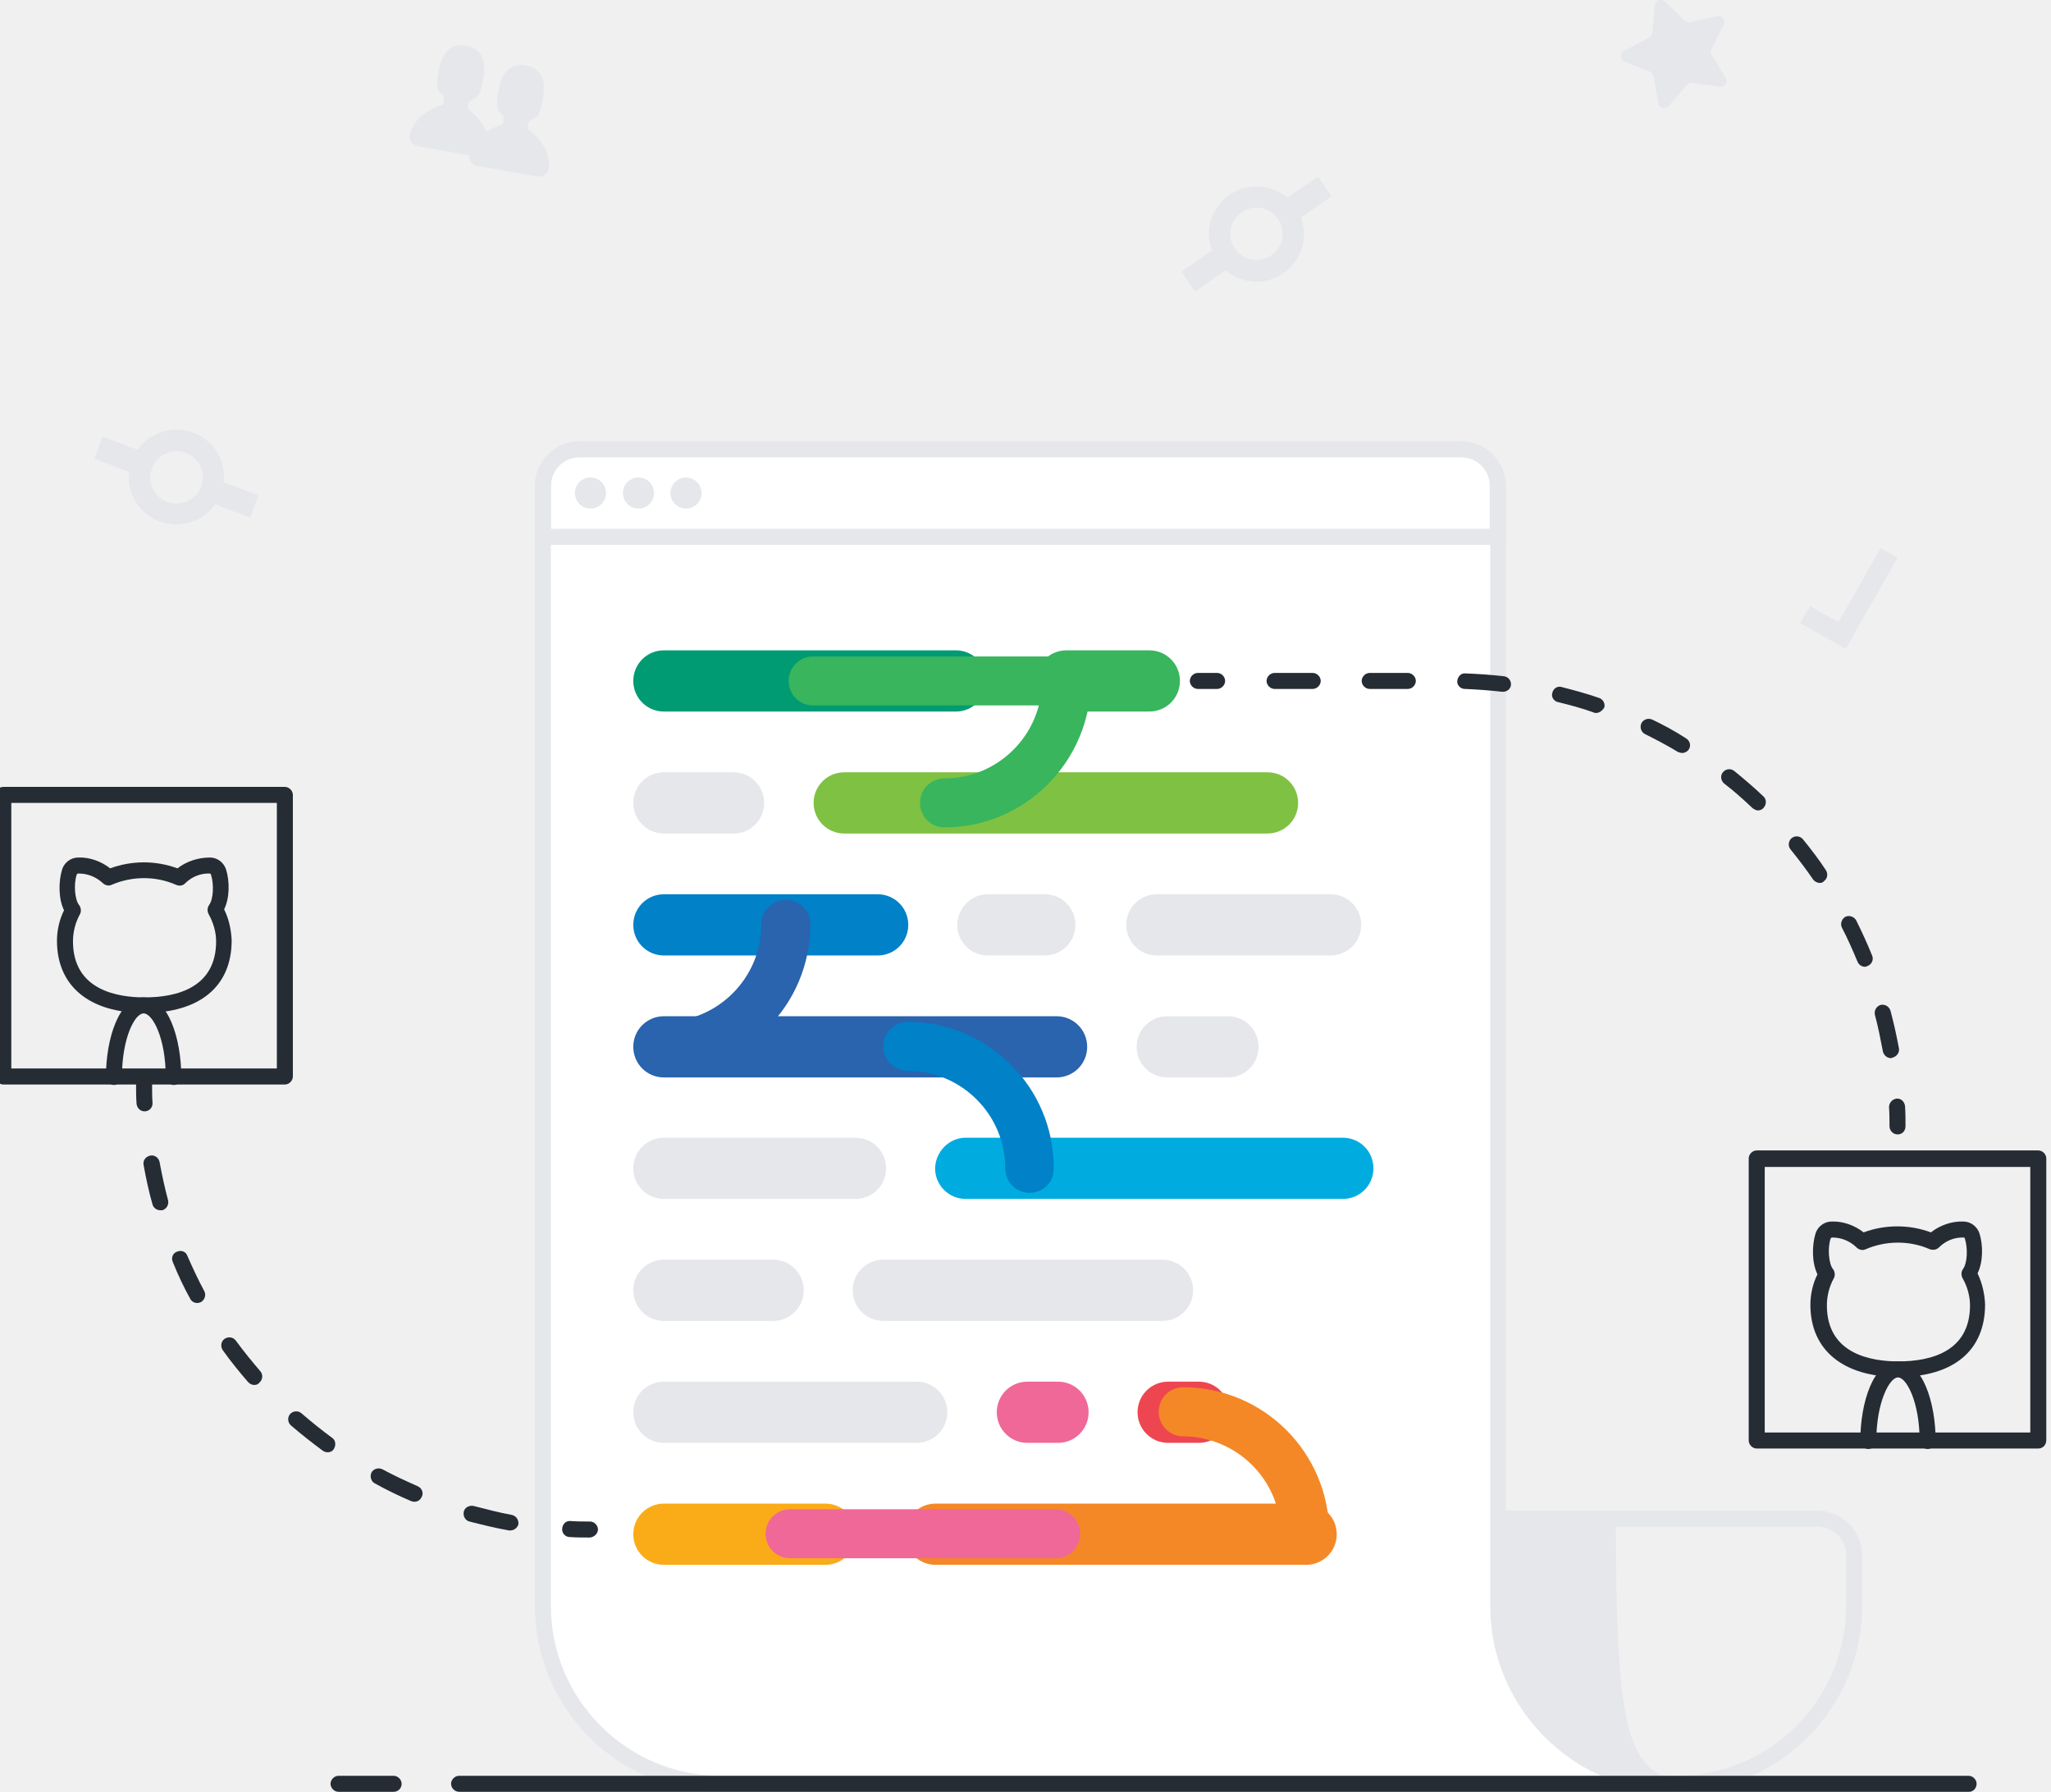
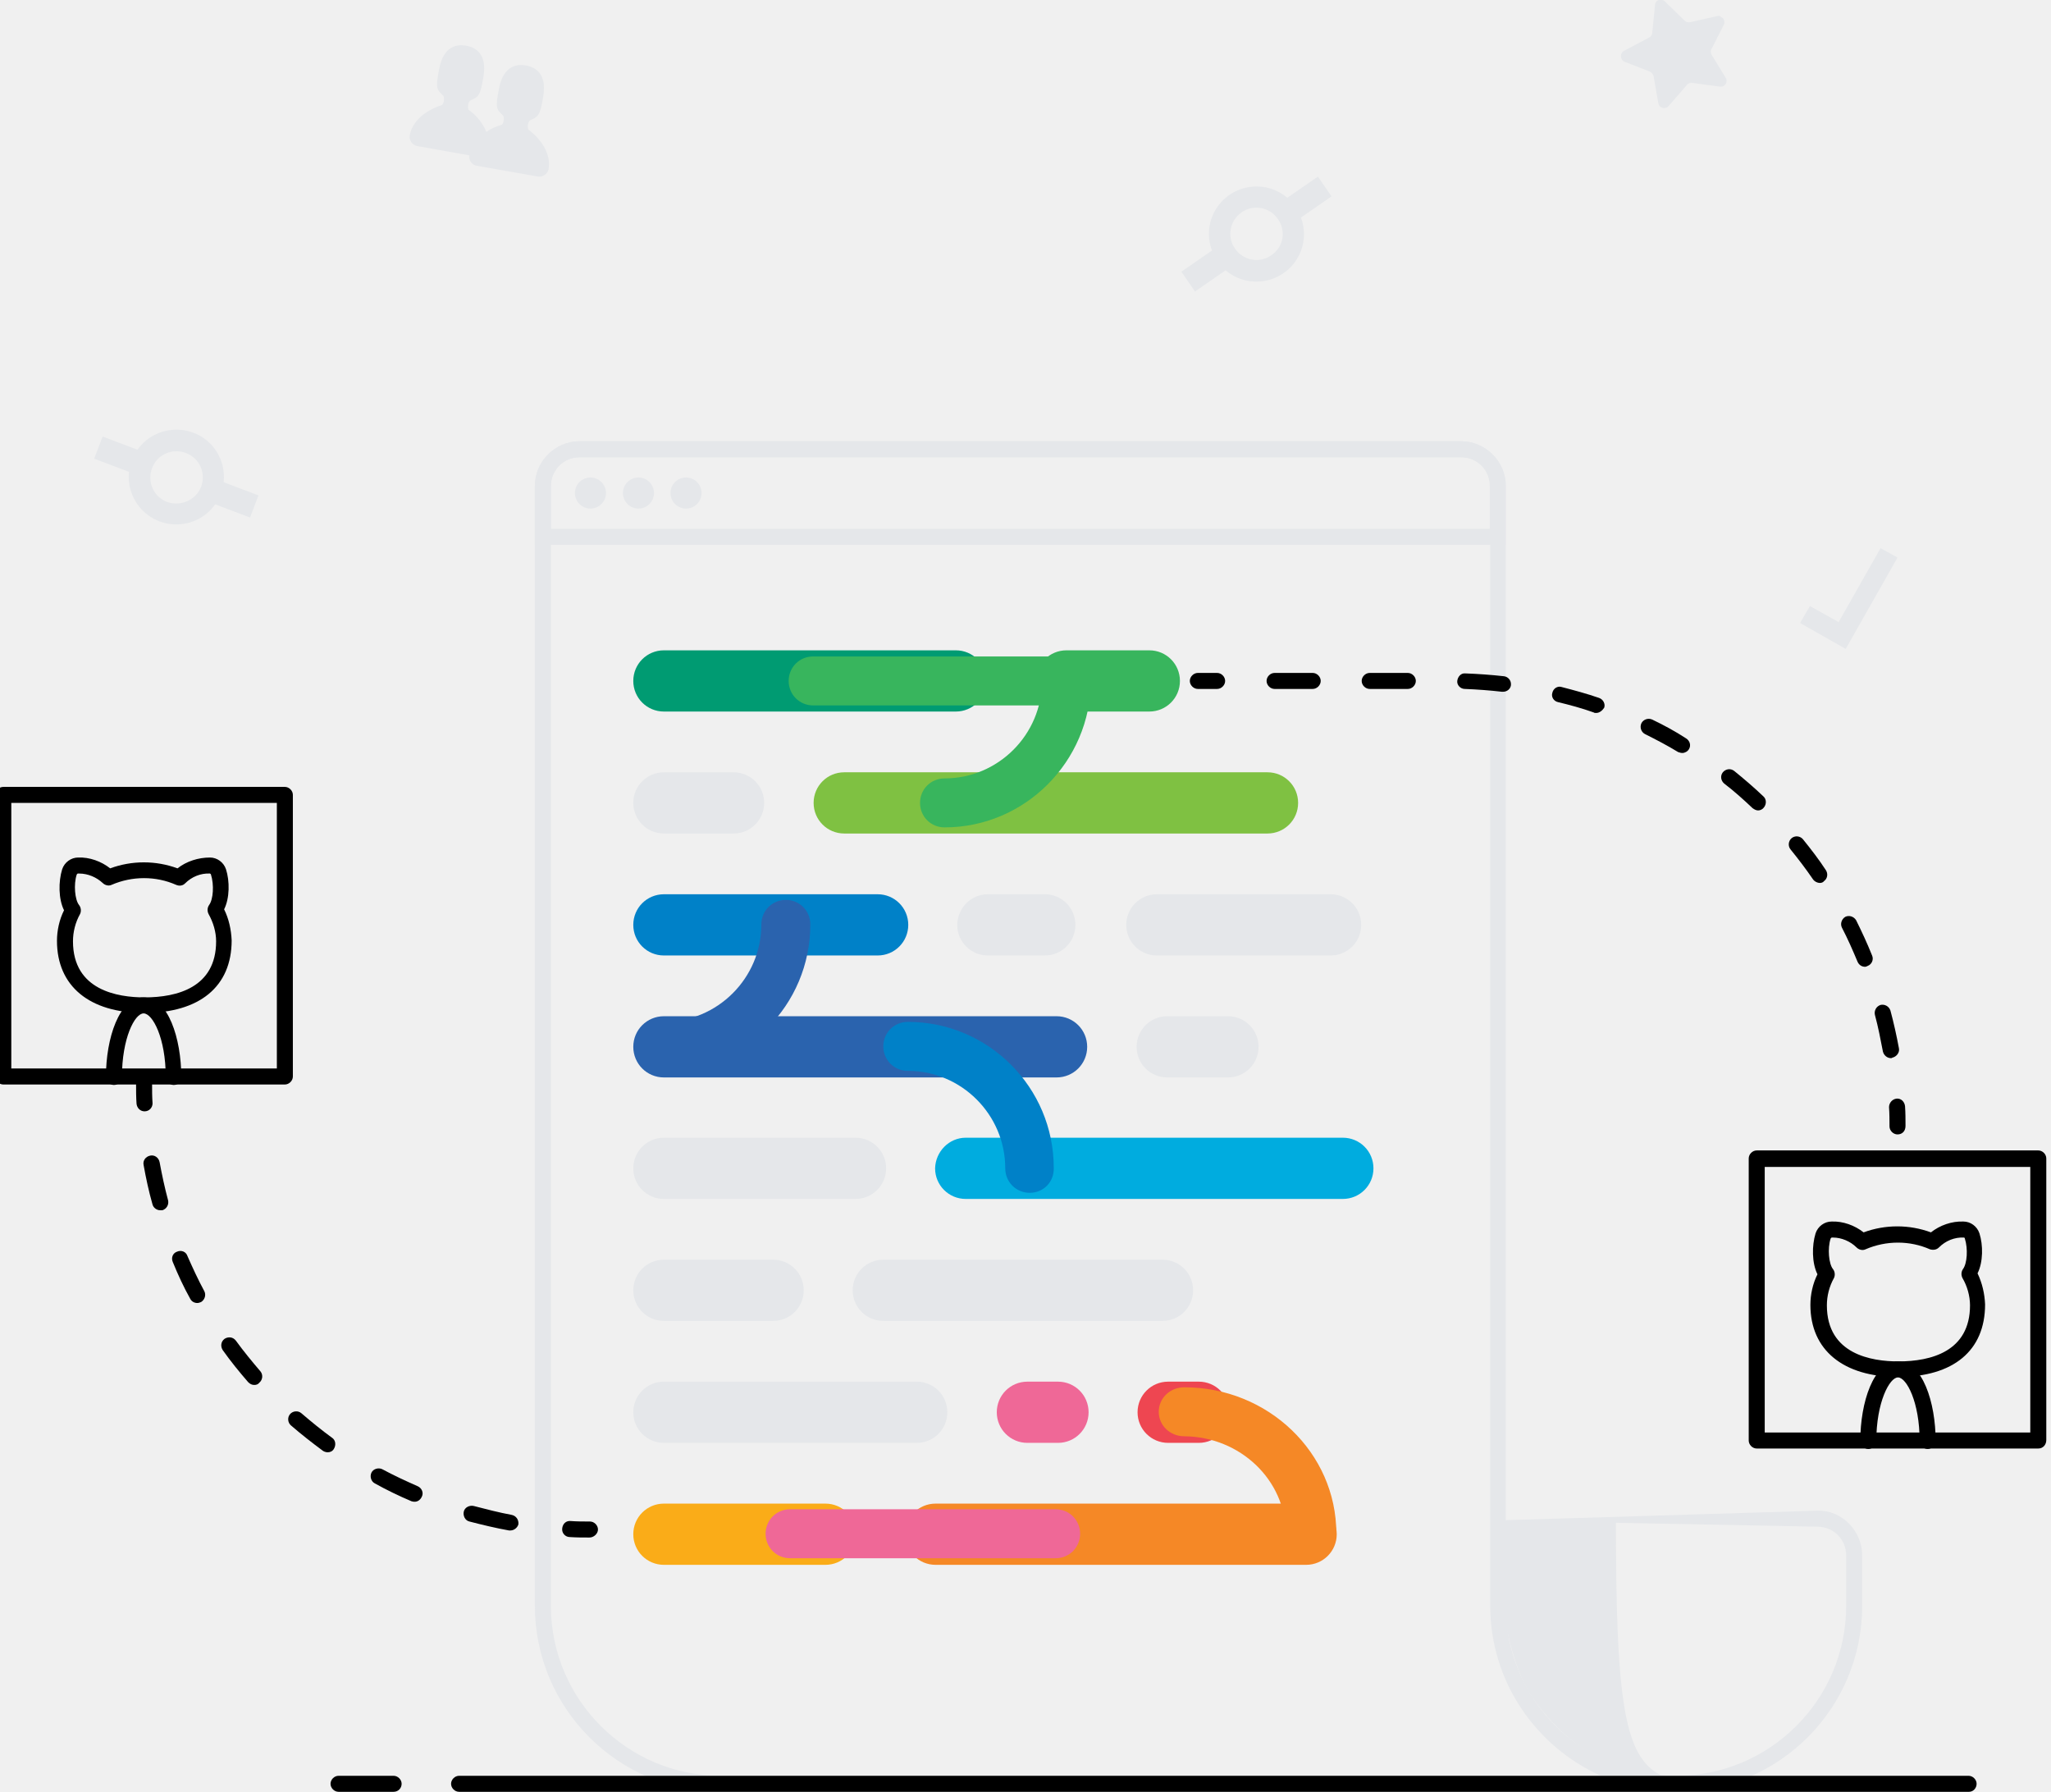
- <svg xmlns="http://www.w3.org/2000/svg" version="1.1" id="Layer_1" x="0px" y="0px" viewBox="0 0 435.6 380.5" style="enable-background:new 0 0 435.6 380.5;" xml:space="preserve">
+ <svg xmlns="http://www.w3.org/2000/svg" style="enable-background:new 0 0 435.6 380.5" version="1.1" viewBox="0 0 435.6 380.5" xml:space="preserve">
  <style type="text/css">
	.st0{fill:#E5E7EA;}
	.st1{fill:#FFFFFF;}
	.st2{fill:#009B72;}
	.st3{fill:#38B55D;}
	.st4{fill:#7FC142;}
	.st5{fill:#0081C8;}
	.st6{fill:#2A63AE;}
	.st7{fill:#00ACDF;}
	.st8{fill:#FAAC18;}
	.st9{fill:#F58826;}
	.st10{fill:#EF6897;}
	.st11{fill:#EE4651;}
- 	.st12{fill:#252C34;}
+ 	@media (prefers-color-scheme: light) {
+ 		.st12{fill:#252C34;}
+ 	}
+ 	@media (prefers-color-scheme: dark) {
+ 		.st12{fill:#D4E8FF;}
+ 	}
</style>
+   <path class="st0" d="m343.2 322.5c0 58.7 3.8 56.3 28.6 56.3 0 0-29.433 6.132-46.342-18.334-7.723-11.174-7.879-37.582-7.879-37.582z" />
+   <path class="st0" d="m356 380.5-16-3.4-22.421-54.216 68.421-2.084c5.198-0.158 9.5 4.3 9.5 9.5v10.7c0 21.8-17.7 39.5-39.5 39.5zm-16-3.4h16c19.9 0 36.1-16.2 36.1-36.1v-10.7c0-3.4-2.7-6.1-6.1-6.1l-68.421-1.316z" />
  <g>
-     <g id="Layer_1_1_">
-       <path class="st0" d="M343.2,322.5c0,58.7,3.8,56.3,28.6,56.3H298v-56.3H343.2z" />
-       <path class="st0" d="M356,380.5H171.2v-59.7H386c5.2,0,9.5,4.3,9.5,9.5V341C395.5,362.8,377.8,380.5,356,380.5z M174.6,377.1H356    c19.9,0,36.1-16.2,36.1-36.1v-10.7c0-3.4-2.7-6.1-6.1-6.1H174.6V377.1z" />
-       <g>
-         <path class="st1" d="M115.3,341V103.2c0-4.3,3.5-7.8,7.8-7.8h187.2c4.3,0,7.8,3.5,7.8,7.8V341c0,20.9,16.9,37.8,37.8,37.8h0     H153.1C132.3,378.8,115.3,361.8,115.3,341C115.3,341,115.3,341,115.3,341z" />
-         <path class="st0" d="M356,380.5H153.1c-21.8,0-39.5-17.7-39.5-39.5V103.2c0-5.2,4.3-9.5,9.5-9.5h187.2c5.2,0,9.5,4.3,9.5,9.5V341     c0,19.9,16.2,36.1,36.1,36.1V380.5z M123.1,97.1c-3.4,0-6.1,2.7-6.1,6.1V341c0,19.9,16.2,36.1,36.1,36.1H340     c-13.8-6.2-23.5-20-23.5-36.1V103.2c0-3.4-2.7-6.1-6.1-6.1H123.1z" />
-       </g>
-       <path class="st0" d="M319.8,115.7H113.6v-12.5c0-5.2,4.3-9.5,9.5-9.5h187.2c5.2,0,9.5,4.3,9.5,9.5V115.7z M117,112.3h199.4v-9.1    c0-3.4-2.7-6.1-6.1-6.1H123.1c-3.4,0-6.1,2.7-6.1,6.1V112.3z" />
-       <path class="st2" d="M141,138.1H203c3.6,0,6.5,2.9,6.5,6.5l0,0c0,3.6-2.9,6.5-6.5,6.5H141c-3.6,0-6.5-2.9-6.5-6.5l0,0    C134.5,141,137.4,138.1,141,138.1z" />
-       <path class="st3" d="M226.5,138.1h17.6c3.6,0,6.5,2.9,6.5,6.5l0,0c0,3.6-2.9,6.5-6.5,6.5h-17.6c-3.6,0-6.5-2.9-6.5-6.5l0,0    C220,141,222.9,138.1,226.5,138.1z" />
-       <path class="st0" d="M141,164h14.8c3.6,0,6.5,2.9,6.5,6.5l0,0c0,3.6-2.9,6.5-6.5,6.5H141c-3.6,0-6.5-2.9-6.5-6.5l0,0    C134.5,166.9,137.4,164,141,164z" />
-       <path class="st4" d="M179.3,164h89.9c3.6,0,6.5,2.9,6.5,6.5l0,0c0,3.6-2.9,6.5-6.5,6.5h-89.9c-3.6,0-6.5-2.9-6.5-6.5l0,0    C172.8,166.9,175.7,164,179.3,164z" />
-       <path class="st5" d="M141,189.9h45.4c3.6,0,6.5,2.9,6.5,6.5l0,0c0,3.6-2.9,6.5-6.5,6.5H141c-3.6,0-6.5-2.9-6.5-6.5l0,0    C134.5,192.8,137.4,189.9,141,189.9z" />
-       <path class="st0" d="M209.8,189.9h12.1c3.6,0,6.5,2.9,6.5,6.5l0,0c0,3.6-2.9,6.5-6.5,6.5h-12.1c-3.6,0-6.5-2.9-6.5-6.5l0,0    C203.4,192.8,206.2,189.9,209.8,189.9z" />
-       <path class="st6" d="M141,215.8h83.4c3.6,0,6.5,2.9,6.5,6.5l0,0c0,3.6-2.9,6.5-6.5,6.5H141c-3.6,0-6.5-2.9-6.5-6.5l0,0    C134.5,218.7,137.4,215.8,141,215.8z" />
-       <path class="st6" d="M141,227.4c-2.9,0-5.2-2.3-5.2-5.2s2.3-5.2,5.2-5.2c11.4,0,20.7-9.3,20.7-20.7c0-2.9,2.3-5.2,5.2-5.2    s5.2,2.3,5.2,5.2C172.1,213.5,158.2,227.4,141,227.4z" />
-       <path class="st0" d="M247.9,215.8h12.9c3.6,0,6.5,2.9,6.5,6.5l0,0c0,3.6-2.9,6.5-6.5,6.5h-12.9c-3.6,0-6.5-2.9-6.5-6.5l0,0    C241.4,218.7,244.3,215.8,247.9,215.8z" />
-       <path class="st0" d="M245.7,189.9h36.9c3.6,0,6.5,2.9,6.5,6.5l0,0c0,3.6-2.9,6.5-6.5,6.5h-36.9c-3.6,0-6.5-2.9-6.5-6.5l0,0    C239.2,192.8,242.1,189.9,245.7,189.9z" />
-       <path class="st0" d="M141,241.6h40.7c3.6,0,6.5,2.9,6.5,6.5l0,0c0,3.6-2.9,6.5-6.5,6.5H141c-3.6,0-6.5-2.9-6.5-6.5l0,0    C134.5,244.5,137.4,241.6,141,241.6z" />
-       <path class="st7" d="M205.1,241.6h80.1c3.6,0,6.5,2.9,6.5,6.5l0,0c0,3.6-2.9,6.5-6.5,6.5h-80.1c-3.6,0-6.5-2.9-6.5-6.5l0,0    C198.7,244.5,201.6,241.6,205.1,241.6z" />
-       <path class="st0" d="M141,267.5h23.2c3.6,0,6.5,2.9,6.5,6.5l0,0c0,3.6-2.9,6.5-6.5,6.5H141c-3.6,0-6.5-2.9-6.5-6.5l0,0    C134.5,270.4,137.4,267.5,141,267.5z" />
-       <path class="st0" d="M187.6,267.5h59.3c3.6,0,6.5,2.9,6.5,6.5l0,0c0,3.6-2.9,6.5-6.5,6.5h-59.3c-3.6,0-6.5-2.9-6.5-6.5l0,0    C181.1,270.4,184,267.5,187.6,267.5z" />
-       <path class="st8" d="M141,319.3h34.3c3.6,0,6.5,2.9,6.5,6.5l0,0c0,3.6-2.9,6.5-6.5,6.5H141c-3.6,0-6.5-2.9-6.5-6.5l0,0    C134.5,322.2,137.4,319.3,141,319.3z" />
-       <path class="st9" d="M198.7,319.3h78.7c3.6,0,6.5,2.9,6.5,6.5l0,0c0,3.6-2.9,6.5-6.5,6.5h-78.7c-3.6,0-6.5-2.9-6.5-6.5l0,0    C192.2,322.2,195.1,319.3,198.7,319.3z" />
-       <path class="st0" d="M141,293.4h53.7c3.6,0,6.5,2.9,6.5,6.5l0,0c0,3.6-2.9,6.5-6.5,6.5H141c-3.6,0-6.5-2.9-6.5-6.5l0,0    C134.5,296.3,137.4,293.4,141,293.4z" />
-       <path class="st10" d="M218.2,293.4h6.5c3.6,0,6.5,2.9,6.5,6.5l0,0c0,3.6-2.9,6.5-6.5,6.5h-6.5c-3.6,0-6.5-2.9-6.5-6.5l0,0    C211.7,296.3,214.6,293.4,218.2,293.4z" />
-       <path class="st11" d="M248.1,293.4h6.5c3.6,0,6.5,2.9,6.5,6.5l0,0c0,3.6-2.9,6.5-6.5,6.5h-6.5c-3.6,0-6.5-2.9-6.5-6.5l0,0    C241.6,296.3,244.5,293.4,248.1,293.4z" />
-       <circle class="st0" cx="125.4" cy="104.7" r="3.3" />
-       <circle class="st0" cx="135.6" cy="104.7" r="3.3" />
-       <circle class="st0" cx="145.7" cy="104.7" r="3.3" />
-       <path class="st3" d="M200.6,175.7c-2.9,0-5.2-2.3-5.2-5.2s2.3-5.2,5.2-5.2c11.4,0,20.7-9.3,20.7-20.7c0-2.9,2.3-5.2,5.2-5.2    s5.2,2.3,5.2,5.2C231.6,161.7,217.7,175.7,200.6,175.7z" />
-       <path class="st5" d="M218.7,253.3c-2.9,0-5.2-2.3-5.2-5.2c0-11.4-9.3-20.7-20.7-20.7c-2.9,0-5.2-2.3-5.2-5.2s2.3-5.2,5.2-5.2    c17.1,0,31,13.9,31,31C223.9,251,221.6,253.3,218.7,253.3z" />
-       <path class="st9" d="M277.2,330.9c-2.9,0-5.2-2.3-5.2-5.2c0-11.4-9.3-20.6-20.7-20.7c-2.9,0-5.2-2.3-5.2-5.2    c0-2.9,2.3-5.2,5.2-5.2c0,0,0,0,0,0c17.1,0,31,13.9,31,31C282.4,328.5,280.1,330.9,277.2,330.9    C277.2,330.9,277.2,330.9,277.2,330.9z" />
-       <path class="st3" d="M226.4,149.8h-53.7c-2.9,0-5.2-2.3-5.2-5.2s2.3-5.2,5.2-5.2h53.7c2.9,0,5.2,2.3,5.2,5.2    S229.3,149.8,226.4,149.8z" />
-       <path class="st10" d="M224.2,330.9h-56.4c-2.9,0-5.2-2.3-5.2-5.2s2.3-5.2,5.2-5.2h56.4c2.9,0,5.2,2.3,5.2,5.2    S227.1,330.9,224.2,330.9z" />
-       <path class="st12" d="M403,240.9c-0.9,0-1.7-0.8-1.7-1.7c0-1.3,0-2.7-0.1-4.1c0-0.9,0.7-1.7,1.6-1.8c1-0.1,1.7,0.7,1.8,1.6    c0.1,1.4,0.1,2.8,0.1,4.2C404.7,240.2,404,240.9,403,240.9z" />
-       <path class="st12" d="M401.6,224.7c-0.8,0-1.5-0.6-1.7-1.4c-0.5-2.6-1-5.2-1.7-7.8c-0.2-0.9,0.3-1.8,1.2-2.1    c0.9-0.2,1.8,0.3,2.1,1.2c0.7,2.6,1.3,5.3,1.8,8c0.2,0.9-0.5,1.8-1.4,2C401.8,224.7,401.7,224.7,401.6,224.7z M396.1,205.3    c-0.7,0-1.3-0.4-1.6-1.1c-1-2.4-2.1-4.9-3.3-7.2c-0.4-0.8-0.1-1.8,0.7-2.3c0.8-0.4,1.8-0.1,2.3,0.7c1.2,2.4,2.4,5,3.4,7.5    c0.4,0.9-0.1,1.9-0.9,2.2C396.5,205.2,396.3,205.3,396.1,205.3z M386.5,187.5c-0.5,0-1.1-0.3-1.4-0.7c-1.5-2.2-3.1-4.3-4.8-6.4    c-0.6-0.7-0.5-1.8,0.2-2.4c0.7-0.6,1.8-0.5,2.4,0.2c1.7,2.1,3.4,4.3,4.9,6.6c0.5,0.8,0.3,1.8-0.4,2.3    C387.2,187.4,386.8,187.5,386.5,187.5z M373.4,172.1c-0.4,0-0.8-0.2-1.2-0.5c-1.9-1.8-3.9-3.6-6-5.2c-0.7-0.6-0.9-1.6-0.3-2.4    c0.6-0.7,1.6-0.9,2.4-0.3c2.1,1.7,4.2,3.5,6.2,5.4c0.7,0.6,0.7,1.7,0.1,2.4C374.3,171.9,373.8,172.1,373.4,172.1z M357.3,159.9    c-0.3,0-0.6-0.1-0.9-0.2c-2.3-1.4-4.6-2.6-7-3.8c-0.8-0.4-1.2-1.4-0.8-2.3c0.4-0.8,1.4-1.2,2.3-0.8c2.5,1.2,4.9,2.5,7.2,4    c0.8,0.5,1.1,1.5,0.6,2.3C358.4,159.6,357.8,159.9,357.3,159.9z M339,151.4c-0.2,0-0.4,0-0.5-0.1c-2.5-0.9-5.1-1.6-7.6-2.2    c-0.9-0.2-1.5-1.1-1.2-2c0.2-0.9,1.1-1.5,2-1.2c2.7,0.7,5.3,1.4,7.9,2.3c0.9,0.3,1.4,1.3,1.1,2.1    C340.3,150.9,339.7,151.4,339,151.4z M319.2,146.9c-0.1,0-0.1,0-0.2,0c-2.6-0.3-5.3-0.5-7.9-0.6c-0.9,0-1.7-0.8-1.6-1.7    s0.8-1.7,1.7-1.6c2.7,0.1,5.5,0.3,8.2,0.6c0.9,0.1,1.6,0.9,1.5,1.9C320.8,146.3,320.1,146.9,319.2,146.9z M299,146.3h-8.1    c-0.9,0-1.7-0.8-1.7-1.7s0.8-1.7,1.7-1.7h8.1c0.9,0,1.7,0.8,1.7,1.7S299.9,146.3,299,146.3z M278.8,146.3h-8.1    c-0.9,0-1.7-0.8-1.7-1.7s0.8-1.7,1.7-1.7h8.1c0.9,0,1.7,0.8,1.7,1.7S279.7,146.3,278.8,146.3z" />
-       <path class="st12" d="M258.5,146.3h-4.1c-0.9,0-1.7-0.8-1.7-1.7s0.8-1.7,1.7-1.7h4.1c0.9,0,1.7,0.8,1.7,1.7    S259.4,146.3,258.5,146.3z" />
-       <path class="st12" d="M36.9,230.4c-0.9,0-1.7-0.8-1.7-1.7c0-8.3-2.8-13.5-4.7-13.5s-4.6,5.3-4.6,13.5c0,0.9-0.8,1.7-1.7,1.7    s-1.7-0.8-1.7-1.7c0-8.2,2.8-16.9,8-16.9s8,8.7,8,16.9C38.6,229.6,37.9,230.4,36.9,230.4z" />
-       <path class="st12" d="M125.2,326.5c-1.4,0-2.8,0-4.2-0.1c-0.9,0-1.7-0.8-1.6-1.8s0.8-1.7,1.8-1.6c1.4,0.1,2.7,0.1,4.1,0.1    c0.9,0,1.7,0.8,1.7,1.7S126.1,326.5,125.2,326.5z" />
-       <path class="st12" d="M108.4,325c-0.1,0-0.2,0-0.3,0c-2.8-0.5-5.7-1.2-8.4-1.9c-0.9-0.2-1.4-1.2-1.2-2.1c0.2-0.9,1.2-1.4,2.1-1.2    c2.7,0.7,5.4,1.4,8.1,1.9c0.9,0.2,1.5,1,1.4,2C109.9,324.4,109.2,325,108.4,325z M88.1,318.9c-0.2,0-0.4,0-0.7-0.1    c-2.6-1.1-5.3-2.4-7.8-3.8c-0.8-0.4-1.1-1.5-0.7-2.3s1.5-1.1,2.3-0.7c2.4,1.3,5,2.5,7.5,3.6c0.9,0.4,1.3,1.4,0.9,2.2    C89.3,318.5,88.7,318.9,88.1,318.9z M69.6,308.4c-0.3,0-0.7-0.1-1-0.3c-2.3-1.7-4.6-3.5-6.8-5.4c-0.7-0.6-0.8-1.7-0.2-2.4    c0.6-0.7,1.7-0.8,2.4-0.2c2.1,1.8,4.3,3.6,6.5,5.2c0.8,0.5,0.9,1.6,0.4,2.4C70.6,308.2,70.1,308.4,69.6,308.4z M54,294.1    c-0.5,0-0.9-0.2-1.3-0.6c-1.9-2.2-3.7-4.4-5.4-6.8c-0.5-0.8-0.4-1.8,0.4-2.4c0.8-0.5,1.8-0.4,2.4,0.4c1.6,2.2,3.4,4.4,5.2,6.5    c0.6,0.7,0.5,1.8-0.2,2.4C54.8,294,54.4,294.1,54,294.1z M41.9,276.7c-0.6,0-1.2-0.3-1.5-0.9c-1.4-2.5-2.6-5.1-3.7-7.8    c-0.4-0.9,0-1.9,0.9-2.2c0.9-0.4,1.9,0,2.2,0.9c1.1,2.5,2.3,5.1,3.6,7.5c0.4,0.8,0.1,1.8-0.7,2.3    C42.4,276.6,42.2,276.7,41.9,276.7z M34,257c-0.7,0-1.4-0.5-1.6-1.2c-0.8-2.8-1.4-5.6-1.9-8.4c-0.2-0.9,0.4-1.8,1.4-2    c0.9-0.2,1.8,0.4,2,1.4c0.5,2.7,1.1,5.5,1.8,8.1c0.2,0.9-0.3,1.8-1.2,2.1C34.3,257,34.2,257,34,257z" />
-       <path class="st12" d="M30.7,236c-0.9,0-1.6-0.7-1.7-1.6c-0.1-1.4-0.1-2.8-0.1-4.2c0-0.9,0.8-1.7,1.7-1.7s1.7,0.8,1.7,1.7    c0,1.4,0,2.7,0.1,4.1C32.4,235.2,31.7,236,30.7,236C30.7,236,30.7,236,30.7,236z" />
-       <path class="st12" d="M30.6,215.1c-11.6,0-18.5-5.7-18.5-15.3c0-2.2,0.5-4.5,1.5-6.5c-1.2-2.4-1.2-6.1-0.4-8.7    c0.5-1.5,1.9-2.5,3.4-2.5c0,0,0,0,0,0c2.4-0.1,4.9,0.8,6.8,2.3c4.6-1.7,9.7-1.7,14.3,0c1.9-1.5,4.4-2.3,6.9-2.3c0,0,0,0,0,0    c1.5,0,2.9,1,3.4,2.5c0.8,2.5,0.8,6.1-0.4,8.5c1,2,1.5,4.3,1.6,6.6C49.2,209.5,42.4,215.1,30.6,215.1z M16.8,185.5    c-0.1,0-0.1,0-0.2,0c-0.2,0-0.2,0.1-0.3,0.2c-0.7,2.1-0.4,5.4,0.5,6.5c0.4,0.5,0.5,1.3,0.2,1.9c-1,1.8-1.5,3.8-1.5,5.8    c0,10.4,9.5,11.9,15.2,11.9c6.9,0,15.2-2.1,15.2-11.9c0-2-0.6-4-1.6-5.8c-0.3-0.6-0.3-1.3,0.1-1.9c0.9-1.2,1.1-4.3,0.4-6.5    c0-0.1-0.1-0.1-0.2-0.2c-2-0.1-3.9,0.7-5.3,2.1c-0.5,0.5-1.2,0.6-1.9,0.3c-4.3-1.9-9.3-1.9-13.7,0c-0.6,0.3-1.4,0.1-1.9-0.4    C20.5,186.3,18.7,185.5,16.8,185.5z" />
-       <path class="st12" d="M60.5,230.3H0.7c-0.9,0-1.7-0.8-1.7-1.7v-59.8c0-0.9,0.8-1.7,1.7-1.7h59.8c0.9,0,1.7,0.8,1.7,1.7v59.8    C62.2,229.5,61.4,230.3,60.5,230.3z M2.4,226.9h56.4v-56.4H2.4V226.9z" />
-       <path class="st12" d="M409.4,307.7c-0.9,0-1.7-0.8-1.7-1.7c0-8.3-2.8-13.5-4.6-13.5s-4.6,5.3-4.6,13.5c0,0.9-0.8,1.7-1.7,1.7    s-1.7-0.8-1.7-1.7c0-8.2,2.8-16.9,8-16.9s8,8.7,8,16.9C411.1,306.9,410.3,307.7,409.4,307.7z" />
-       <path class="st12" d="M403.1,292.4c-11.6,0-18.6-5.7-18.6-15.3c0-2.2,0.5-4.5,1.5-6.5c-1.2-2.4-1.2-6.1-0.4-8.7    c0.5-1.5,1.9-2.5,3.4-2.5c0,0,0,0,0,0c2.4-0.1,4.9,0.8,6.8,2.3c4.6-1.7,9.7-1.7,14.3,0c1.9-1.5,4.4-2.4,6.9-2.3c0,0,0,0,0,0    c1.5,0,2.9,1,3.4,2.5c0.8,2.5,0.8,6.1-0.4,8.5c1,2.1,1.5,4.3,1.6,6.6C421.6,286.8,414.9,292.4,403.1,292.4z M389.3,262.8    c-0.1,0-0.1,0-0.2,0c-0.2,0-0.2,0.1-0.3,0.2c-0.7,2.1-0.4,5.4,0.5,6.5c0.4,0.5,0.5,1.3,0.2,1.9c-1,1.8-1.5,3.8-1.5,5.8    c0,10.4,9.5,11.9,15.2,11.9c6.9,0,15.2-2.1,15.2-11.9c0-2-0.6-4.1-1.6-5.8c-0.3-0.6-0.3-1.3,0.1-1.9c0.9-1.2,1.1-4.3,0.4-6.5    c0-0.1-0.1-0.2-0.2-0.2h0c-2-0.1-3.9,0.7-5.3,2.1c-0.5,0.5-1.2,0.6-1.9,0.4c-4.3-1.9-9.3-1.9-13.7,0c-0.6,0.3-1.4,0.1-1.9-0.4    C393,263.6,391.1,262.8,389.3,262.8z" />
-       <path class="st12" d="M432.9,307.6h-59.8c-0.9,0-1.7-0.8-1.7-1.7V246c0-0.9,0.8-1.7,1.7-1.7h59.8c0.9,0,1.7,0.8,1.7,1.7v59.8    C434.6,306.8,433.9,307.6,432.9,307.6z M374.8,304.2h56.4v-56.4h-56.4V304.2z" />
-       <g id="Octicons">
-         <g id="git-commit">
-           <path id="Shape" class="st0" d="M273.4,42c-4.2-3.6-10.6-3.1-14.2,1.1c-2.4,2.8-3.1,6.6-1.8,10.1l-6.5,4.5l2.9,4.2l6.5-4.5      c4.2,3.6,10.6,3.1,14.2-1.1c2.4-2.8,3.1-6.6,1.8-10.1l6.5-4.5l-2.9-4.2L273.4,42L273.4,42z M270,54.2c-2.5,1.8-6,1.1-7.7-1.4      c-1.8-2.5-1.1-6,1.4-7.7c2.5-1.8,6-1.1,7.7,1.4C273.2,49,272.6,52.5,270,54.2C270,54.2,270,54.2,270,54.2z" />
-         </g>
-       </g>
-       <g id="Octicons-2">
-         <g id="git-commit-2">
-           <path id="Shape-2" class="st0" d="M47.5,102.4c0.6-5.5-3.3-10.5-8.9-11.1c-3.7-0.4-7.3,1.2-9.4,4.2l-7.4-2.8L20,97.4l7.4,2.8      c-0.6,5.5,3.4,10.5,8.9,11.1c3.7,0.4,7.3-1.2,9.4-4.2l7.4,2.8l1.8-4.7L47.5,102.4L47.5,102.4z M35.5,106.6      c-2.9-1.1-4.3-4.3-3.2-7.2c1.1-2.9,4.3-4.3,7.2-3.2c2.9,1.1,4.3,4.3,3.2,7.2C41.6,106.2,38.4,107.6,35.5,106.6      C35.5,106.6,35.5,106.6,35.5,106.6z" />
-         </g>
-       </g>
-       <path class="st12" d="M418.2,380.5H97.5c-0.9,0-1.7-0.8-1.7-1.7s0.8-1.7,1.7-1.7h320.6c0.9,0,1.7,0.8,1.7,1.7    S419.1,380.5,418.2,380.5z" />
-       <path class="st12" d="M83.6,380.5H71.9c-0.9,0-1.7-0.8-1.7-1.7s0.8-1.7,1.7-1.7h11.7c0.9,0,1.7,0.8,1.7,1.7S84.6,380.5,83.6,380.5    z" />
-       <polygon id="Shape-3" class="st0" points="403,118.4 392,137.8 382.3,132.3 384.4,128.7 390.5,132.1 399.4,116.4   " />
-       <g id="Octicons-3">
-         <g id="star">
-           <path id="Shape-4" class="st0" d="M364.8,3.4L359,4.7c-0.4,0.1-0.9,0-1.2-0.3l-4.2-4.1c-0.5-0.5-1.3-0.5-1.8,0      c-0.2,0.2-0.3,0.5-0.3,0.8L350.9,7c0,0.4-0.3,0.8-0.7,1l-5.3,2.8c-0.6,0.3-0.8,1.1-0.5,1.7c0.1,0.3,0.4,0.5,0.6,0.6l5.4,2.1      c0.4,0.2,0.7,0.6,0.8,1l1,5.7c0.1,0.7,0.8,1.2,1.5,1c0.3,0,0.5-0.2,0.7-0.4l3.9-4.5c0.3-0.3,0.7-0.5,1.1-0.4l5.9,0.8      c0.7,0.1,1.3-0.4,1.4-1.1c0-0.3,0-0.6-0.2-0.8l-3-4.9c-0.2-0.4-0.2-0.9,0-1.2l2.6-5.1c0.3-0.6,0.1-1.4-0.6-1.7      C365.4,3.4,365.1,3.3,364.8,3.4z" />
-         </g>
-       </g>
-       <g id="Octicons-4">
-         <g id="organization">
-           <path id="Shape-5" class="st0" d="M116.5,36c-0.3,1-1.2,1.6-2.2,1.5l-13.1-2.3c-1-0.2-1.7-1.2-1.5-2.2l-11.2-2      c-1-0.3-1.6-1.2-1.5-2.2c0.9-4.9,6.9-6.5,6.9-6.5c0.4-0.5,0.5-1.2,0.3-1.9c-1.4-1.4-1.8-1.4-0.9-5.9c0.9-4.5,3.5-5.2,5.7-4.8      s4.4,1.9,3.7,6.4s-1.1,4.4-2.9,5.3c-0.4,0.5-0.5,1.2-0.3,1.9c1.7,1.2,3,2.8,3.8,4.7c1-0.7,2.1-1.2,3.3-1.5      c0.4-0.5,0.5-1.2,0.3-1.9c-1.4-1.4-1.8-1.4-0.9-5.9s3.5-5.2,5.7-4.8s4.4,1.9,3.7,6.4s-1.1,4.4-2.9,5.3c-0.4,0.5-0.5,1.2-0.3,1.9      C112.2,27.5,117.4,31.1,116.5,36" />
-         </g>
-       </g>
+     <path class="st1" d="m115.3 341v-237.8c0-4.3 3.5-7.8 7.8-7.8h187.2c4.3 0 7.8 3.5 7.8 7.8v237.8c0 20.9 16.9 37.8 37.8 37.8h-202.8c-20.8 0-37.8-17-37.8-37.8z" style="fill-opacity: 0;" />
+     <path class="st0" d="m356 380.5h-202.9c-21.8 0-39.5-17.7-39.5-39.5v-237.8c0-5.2 4.3-9.5 9.5-9.5h187.2c5.2 0 9.5 4.3 9.5 9.5v237.8c0 19.9 16.2 36.1 36.1 36.1v3.4zm-232.9-283.4c-3.4 0-6.1 2.7-6.1 6.1v237.8c0 19.9 16.2 36.1 36.1 36.1h186.9c-13.8-6.2-23.5-20-23.5-36.1v-237.8c0-3.4-2.7-6.1-6.1-6.1h-187.3z" />
+   </g>
+   <path class="st0" d="m319.8 115.7h-206.2v-12.5c0-5.2 4.3-9.5 9.5-9.5h187.2c5.2 0 9.5 4.3 9.5 9.5zm-202.8-3.4h199.4v-9.1c0-3.4-2.7-6.1-6.1-6.1h-187.2c-3.4 0-6.1 2.7-6.1 6.1z" />
+   <path class="st2" d="m141 138.1h62c3.6 0 6.5 2.9 6.5 6.5s-2.9 6.5-6.5 6.5h-62c-3.6 0-6.5-2.9-6.5-6.5s2.9-6.5 6.5-6.5z" />
+   <path class="st3" d="m226.5 138.1h17.6c3.6 0 6.5 2.9 6.5 6.5s-2.9 6.5-6.5 6.5h-17.6c-3.6 0-6.5-2.9-6.5-6.5s2.9-6.5 6.5-6.5z" />
+   <path class="st0" d="m141 164h14.8c3.6 0 6.5 2.9 6.5 6.5s-2.9 6.5-6.5 6.5h-14.8c-3.6 0-6.5-2.9-6.5-6.5s2.9-6.5 6.5-6.5z" />
+   <path class="st4" d="m179.3 164h89.9c3.6 0 6.5 2.9 6.5 6.5s-2.9 6.5-6.5 6.5h-89.9c-3.6 0-6.5-2.9-6.5-6.5s2.9-6.5 6.5-6.5z" />
+   <path class="st5" d="m141 189.9h45.4c3.6 0 6.5 2.9 6.5 6.5s-2.9 6.5-6.5 6.5h-45.4c-3.6 0-6.5-2.9-6.5-6.5s2.9-6.5 6.5-6.5z" />
+   <path class="st0" d="m209.8 189.9h12.1c3.6 0 6.5 2.9 6.5 6.5s-2.9 6.5-6.5 6.5h-12.1c-3.6 0-6.5-2.9-6.5-6.5 0.1-3.6 2.9-6.5 6.5-6.5z" />
+   <path class="st6" d="m141 215.8h83.4c3.6 0 6.5 2.9 6.5 6.5s-2.9 6.5-6.5 6.5h-83.4c-3.6 0-6.5-2.9-6.5-6.5s2.9-6.5 6.5-6.5z" />
+   <path class="st6" d="m141 227.4c-2.9 0-5.2-2.3-5.2-5.2s2.3-5.2 5.2-5.2c11.4 0 20.7-9.3 20.7-20.7 0-2.9 2.3-5.2 5.2-5.2s5.2 2.3 5.2 5.2c0 17.2-13.9 31.1-31.1 31.1z" />
+   <path class="st0" d="m247.9 215.8h12.9c3.6 0 6.5 2.9 6.5 6.5s-2.9 6.5-6.5 6.5h-12.9c-3.6 0-6.5-2.9-6.5-6.5s2.9-6.5 6.5-6.5z" />
+   <path class="st0" d="m245.7 189.9h36.9c3.6 0 6.5 2.9 6.5 6.5s-2.9 6.5-6.5 6.5h-36.9c-3.6 0-6.5-2.9-6.5-6.5s2.9-6.5 6.5-6.5z" />
+   <path class="st0" d="m141 241.6h40.7c3.6 0 6.5 2.9 6.5 6.5s-2.9 6.5-6.5 6.5h-40.7c-3.6 0-6.5-2.9-6.5-6.5s2.9-6.5 6.5-6.5z" />
+   <path class="st7" d="m205.1 241.6h80.1c3.6 0 6.5 2.9 6.5 6.5s-2.9 6.5-6.5 6.5h-80.1c-3.6 0-6.5-2.9-6.5-6.5 0.1-3.6 3-6.5 6.5-6.5z" />
+   <path class="st0" d="m141 267.5h23.2c3.6 0 6.5 2.9 6.5 6.5s-2.9 6.5-6.5 6.5h-23.2c-3.6 0-6.5-2.9-6.5-6.5s2.9-6.5 6.5-6.5z" />
+   <path class="st0" d="m187.6 267.5h59.3c3.6 0 6.5 2.9 6.5 6.5s-2.9 6.5-6.5 6.5h-59.3c-3.6 0-6.5-2.9-6.5-6.5s2.9-6.5 6.5-6.5z" />
+   <path class="st8" d="m141 319.3h34.3c3.6 0 6.5 2.9 6.5 6.5s-2.9 6.5-6.5 6.5h-34.3c-3.6 0-6.5-2.9-6.5-6.5s2.9-6.5 6.5-6.5z" />
+   <path class="st9" d="m198.7 319.3h78.7c3.6 0 6.5 2.9 6.5 6.5s-2.9 6.5-6.5 6.5h-78.7c-3.6 0-6.5-2.9-6.5-6.5s2.9-6.5 6.5-6.5z" />
+   <path class="st0" d="m141 293.4h53.7c3.6 0 6.5 2.9 6.5 6.5s-2.9 6.5-6.5 6.5h-53.7c-3.6 0-6.5-2.9-6.5-6.5s2.9-6.5 6.5-6.5z" />
+   <path class="st10" d="m218.2 293.4h6.5c3.6 0 6.5 2.9 6.5 6.5s-2.9 6.5-6.5 6.5h-6.5c-3.6 0-6.5-2.9-6.5-6.5s2.9-6.5 6.5-6.5z" />
+   <path class="st11" d="m248.1 293.4h6.5c3.6 0 6.5 2.9 6.5 6.5s-2.9 6.5-6.5 6.5h-6.5c-3.6 0-6.5-2.9-6.5-6.5s2.9-6.5 6.5-6.5z" />
+   <circle class="st0" cx="125.4" cy="104.7" r="3.3" />
+   <circle class="st0" cx="135.6" cy="104.7" r="3.3" />
+   <circle class="st0" cx="145.7" cy="104.7" r="3.3" />
+   <path class="st3" d="m200.6 175.7c-2.9 0-5.2-2.3-5.2-5.2s2.3-5.2 5.2-5.2c11.4 0 20.7-9.3 20.7-20.7 0-2.9 2.3-5.2 5.2-5.2s5.2 2.3 5.2 5.2c-0.1 17.1-14 31.1-31.1 31.1z" />
+   <path class="st5" d="m218.7 253.3c-2.9 0-5.2-2.3-5.2-5.2 0-11.4-9.3-20.7-20.7-20.7-2.9 0-5.2-2.3-5.2-5.2s2.3-5.2 5.2-5.2c17.1 0 31 13.9 31 31 0.1 3-2.2 5.3-5.1 5.3z" />
+   <path class="st9" d="m278.5 330.9c-3.021 0-5.417-2.3-5.417-5.2 0-11.4-9.689-20.6-21.565-20.7-3.021 0-5.417-2.3-5.417-5.2s2.396-5.2 5.417-5.2c17.815 0 32.296 13.9 32.296 31 0.104 2.9-2.292 5.3-5.313 5.3z" style="stroke-width:1.021" />
+   <path class="st3" d="m226.4 149.8h-53.7c-2.9 0-5.2-2.3-5.2-5.2s2.3-5.2 5.2-5.2h53.7c2.9 0 5.2 2.3 5.2 5.2s-2.3 5.2-5.2 5.2z" />
+   <path class="st10" d="m224.2 330.9h-56.4c-2.9 0-5.2-2.3-5.2-5.2s2.3-5.2 5.2-5.2h56.4c2.9 0 5.2 2.3 5.2 5.2s-2.3 5.2-5.2 5.2z" />
+   <path class="st12" d="m403 240.9c-0.9 0-1.7-0.8-1.7-1.7 0-1.3 0-2.7-0.1-4.1 0-0.9 0.7-1.7 1.6-1.8 1-0.1 1.7 0.7 1.8 1.6 0.1 1.4 0.1 2.8 0.1 4.2 0 1.1-0.7 1.8-1.7 1.8z" />
+   <path class="st12" d="m401.6 224.7c-0.8 0-1.5-0.6-1.7-1.4-0.5-2.6-1-5.2-1.7-7.8-0.2-0.9 0.3-1.8 1.2-2.1 0.9-0.2 1.8 0.3 2.1 1.2 0.7 2.6 1.3 5.3 1.8 8 0.2 0.9-0.5 1.8-1.4 2-0.1 0.1-0.2 0.1-0.3 0.1zm-5.5-19.4c-0.7 0-1.3-0.4-1.6-1.1-1-2.4-2.1-4.9-3.3-7.2-0.4-0.8-0.1-1.8 0.7-2.3 0.8-0.4 1.8-0.1 2.3 0.7 1.2 2.4 2.4 5 3.4 7.5 0.4 0.9-0.1 1.9-0.9 2.2-0.2 0.1-0.4 0.2-0.6 0.2zm-9.6-17.8c-0.5 0-1.1-0.3-1.4-0.7-1.5-2.2-3.1-4.3-4.8-6.4-0.6-0.7-0.5-1.8 0.2-2.4s1.8-0.5 2.4 0.2c1.7 2.1 3.4 4.3 4.9 6.6 0.5 0.8 0.3 1.8-0.4 2.3-0.2 0.3-0.6 0.4-0.9 0.4zm-13.1-15.4c-0.4 0-0.8-0.2-1.2-0.5-1.9-1.8-3.9-3.6-6-5.2-0.7-0.6-0.9-1.6-0.3-2.4 0.6-0.7 1.6-0.9 2.4-0.3 2.1 1.7 4.2 3.5 6.2 5.4 0.7 0.6 0.7 1.7 0.1 2.4-0.3 0.4-0.8 0.6-1.2 0.6zm-16.1-12.2c-0.3 0-0.6-0.1-0.9-0.2-2.3-1.4-4.6-2.6-7-3.8-0.8-0.4-1.2-1.4-0.8-2.3 0.4-0.8 1.4-1.2 2.3-0.8 2.5 1.2 4.9 2.5 7.2 4 0.8 0.5 1.1 1.5 0.6 2.3-0.3 0.5-0.9 0.8-1.4 0.8zm-18.3-8.5c-0.2 0-0.4 0-0.5-0.1-2.5-0.9-5.1-1.6-7.6-2.2-0.9-0.2-1.5-1.1-1.2-2 0.2-0.9 1.1-1.5 2-1.2 2.7 0.7 5.3 1.4 7.9 2.3 0.9 0.3 1.4 1.3 1.1 2.1-0.4 0.6-1 1.1-1.7 1.1zm-19.8-4.5h-0.2c-2.6-0.3-5.3-0.5-7.9-0.6-0.9 0-1.7-0.8-1.6-1.7s0.8-1.7 1.7-1.6c2.7 0.1 5.5 0.3 8.2 0.6 0.9 0.1 1.6 0.9 1.5 1.9-0.1 0.8-0.8 1.4-1.7 1.4zm-20.2-0.6h-8.1c-0.9 0-1.7-0.8-1.7-1.7s0.8-1.7 1.7-1.7h8.1c0.9 0 1.7 0.8 1.7 1.7s-0.8 1.7-1.7 1.7zm-20.2 0h-8.1c-0.9 0-1.7-0.8-1.7-1.7s0.8-1.7 1.7-1.7h8.1c0.9 0 1.7 0.8 1.7 1.7s-0.8 1.7-1.7 1.7z" />
+   <path class="st12" d="m258.5 146.3h-4.1c-0.9 0-1.7-0.8-1.7-1.7s0.8-1.7 1.7-1.7h4.1c0.9 0 1.7 0.8 1.7 1.7s-0.8 1.7-1.7 1.7z" />
+   <path class="st12" d="m36.9 230.4c-0.9 0-1.7-0.8-1.7-1.7 0-8.3-2.8-13.5-4.7-13.5s-4.6 5.3-4.6 13.5c0 0.9-0.8 1.7-1.7 1.7s-1.7-0.8-1.7-1.7c0-8.2 2.8-16.9 8-16.9s8 8.7 8 16.9c0.1 0.9-0.6 1.7-1.6 1.7z" />
+   <path class="st12" d="m125.2 326.5c-1.4 0-2.8 0-4.2-0.1-0.9 0-1.7-0.8-1.6-1.8s0.8-1.7 1.8-1.6c1.4 0.1 2.7 0.1 4.1 0.1 0.9 0 1.7 0.8 1.7 1.7s-0.9 1.7-1.8 1.7z" />
+   <path class="st12" d="m108.4 325h-0.3c-2.8-0.5-5.7-1.2-8.4-1.9-0.9-0.2-1.4-1.2-1.2-2.1s1.2-1.4 2.1-1.2c2.7 0.7 5.4 1.4 8.1 1.9 0.9 0.2 1.5 1 1.4 2-0.2 0.7-0.9 1.3-1.7 1.3zm-20.3-6.1c-0.2 0-0.4 0-0.7-0.1-2.6-1.1-5.3-2.4-7.8-3.8-0.8-0.4-1.1-1.5-0.7-2.3s1.5-1.1 2.3-0.7c2.4 1.3 5 2.5 7.5 3.6 0.9 0.4 1.3 1.4 0.9 2.2-0.3 0.7-0.9 1.1-1.5 1.1zm-18.5-10.5c-0.3 0-0.7-0.1-1-0.3-2.3-1.7-4.6-3.5-6.8-5.4-0.7-0.6-0.8-1.7-0.2-2.4s1.7-0.8 2.4-0.2c2.1 1.8 4.3 3.6 6.5 5.2 0.8 0.5 0.9 1.6 0.4 2.4-0.3 0.5-0.8 0.7-1.3 0.7zm-15.6-14.3c-0.5 0-0.9-0.2-1.3-0.6-1.9-2.2-3.7-4.4-5.4-6.8-0.5-0.8-0.4-1.8 0.4-2.4 0.8-0.5 1.8-0.4 2.4 0.4 1.6 2.2 3.4 4.4 5.2 6.5 0.6 0.7 0.5 1.8-0.2 2.4-0.3 0.4-0.7 0.5-1.1 0.5zm-12.1-17.4c-0.6 0-1.2-0.3-1.5-0.9-1.4-2.5-2.6-5.1-3.7-7.8-0.4-0.9 0-1.9 0.9-2.2 0.9-0.4 1.9 0 2.2 0.9 1.1 2.5 2.3 5.1 3.6 7.5 0.4 0.8 0.1 1.8-0.7 2.3-0.3 0.1-0.5 0.2-0.8 0.2zm-7.9-19.7c-0.7 0-1.4-0.5-1.6-1.2-0.8-2.8-1.4-5.6-1.9-8.4-0.2-0.9 0.4-1.8 1.4-2 0.9-0.2 1.8 0.4 2 1.4 0.5 2.7 1.1 5.5 1.8 8.1 0.2 0.9-0.3 1.8-1.2 2.1h-0.5z" />
+   <path class="st12" d="m30.7 236c-0.9 0-1.6-0.7-1.7-1.6-0.1-1.4-0.1-2.8-0.1-4.2 0-0.9 0.8-1.7 1.7-1.7s1.7 0.8 1.7 1.7c0 1.4 0 2.7 0.1 4.1 0 0.9-0.7 1.7-1.7 1.7z" />
+   <path class="st12" d="m30.6 215.1c-11.6 0-18.5-5.7-18.5-15.3 0-2.2 0.5-4.5 1.5-6.5-1.2-2.4-1.2-6.1-0.4-8.7 0.5-1.5 1.9-2.5 3.4-2.5 2.4-0.1 4.9 0.8 6.8 2.3 4.6-1.7 9.7-1.7 14.3 0 1.9-1.5 4.4-2.3 6.9-2.3 1.5 0 2.9 1 3.4 2.5 0.8 2.5 0.8 6.1-0.4 8.5 1 2 1.5 4.3 1.6 6.6 0 9.8-6.8 15.4-18.6 15.4zm-13.8-29.6h-0.2c-0.2 0-0.2 0.1-0.3 0.2-0.7 2.1-0.4 5.4 0.5 6.5 0.4 0.5 0.5 1.3 0.2 1.9-1 1.8-1.5 3.8-1.5 5.8 0 10.4 9.5 11.9 15.2 11.9 6.9 0 15.2-2.1 15.2-11.9 0-2-0.6-4-1.6-5.8-0.3-0.6-0.3-1.3 0.1-1.9 0.9-1.2 1.1-4.3 0.4-6.5 0-0.1-0.1-0.1-0.2-0.2-2-0.1-3.9 0.7-5.3 2.1-0.5 0.5-1.2 0.6-1.9 0.3-4.3-1.9-9.3-1.9-13.7 0-0.6 0.3-1.4 0.1-1.9-0.4-1.3-1.2-3.1-2-5-2z" />
+   <path class="st12" d="m60.5 230.3h-59.8c-0.9 0-1.7-0.8-1.7-1.7v-59.8c0-0.9 0.8-1.7 1.7-1.7h59.8c0.9 0 1.7 0.8 1.7 1.7v59.8c0 0.9-0.8 1.7-1.7 1.7zm-58.1-3.4h56.4v-56.4h-56.4z" />
+   <path class="st12" d="m409.4 307.7c-0.9 0-1.7-0.8-1.7-1.7 0-8.3-2.8-13.5-4.6-13.5s-4.6 5.3-4.6 13.5c0 0.9-0.8 1.7-1.7 1.7s-1.7-0.8-1.7-1.7c0-8.2 2.8-16.9 8-16.9s8 8.7 8 16.9c0 0.9-0.8 1.7-1.7 1.7z" />
+   <path class="st12" d="m403.1 292.4c-11.6 0-18.6-5.7-18.6-15.3 0-2.2 0.5-4.5 1.5-6.5-1.2-2.4-1.2-6.1-0.4-8.7 0.5-1.5 1.9-2.5 3.4-2.5 2.4-0.1 4.9 0.8 6.8 2.3 4.6-1.7 9.7-1.7 14.3 0 1.9-1.5 4.4-2.4 6.9-2.3 1.5 0 2.9 1 3.4 2.5 0.8 2.5 0.8 6.1-0.4 8.5 1 2.1 1.5 4.3 1.6 6.6 0 9.8-6.7 15.4-18.5 15.4zm-13.8-29.6h-0.2c-0.2 0-0.2 0.1-0.3 0.2-0.7 2.1-0.4 5.4 0.5 6.5 0.4 0.5 0.5 1.3 0.2 1.9-1 1.8-1.5 3.8-1.5 5.8 0 10.4 9.5 11.9 15.2 11.9 6.9 0 15.2-2.1 15.2-11.9 0-2-0.6-4.1-1.6-5.8-0.3-0.6-0.3-1.3 0.1-1.9 0.9-1.2 1.1-4.3 0.4-6.5 0-0.1-0.1-0.2-0.2-0.2-2-0.1-3.9 0.7-5.3 2.1-0.5 0.5-1.2 0.6-1.9 0.4-4.3-1.9-9.3-1.9-13.7 0-0.6 0.3-1.4 0.1-1.9-0.4-1.3-1.3-3.2-2.1-5-2.1z" />
+   <path class="st12" d="m432.9 307.6h-59.8c-0.9 0-1.7-0.8-1.7-1.7v-59.9c0-0.9 0.8-1.7 1.7-1.7h59.8c0.9 0 1.7 0.8 1.7 1.7v59.8c0 1-0.7 1.8-1.7 1.8zm-58.1-3.4h56.4v-56.4h-56.4z" />
+   <g id="Octicons">
+     <g id="git-commit">
+       <path id="Shape" class="st0" d="m273.4 42c-4.2-3.6-10.6-3.1-14.2 1.1-2.4 2.8-3.1 6.6-1.8 10.1l-6.5 4.5 2.9 4.2 6.5-4.5c4.2 3.6 10.6 3.1 14.2-1.1 2.4-2.8 3.1-6.6 1.8-10.1l6.5-4.5-2.9-4.2zm-3.4 12.2c-2.5 1.8-6 1.1-7.7-1.4-1.8-2.5-1.1-6 1.4-7.7 2.5-1.8 6-1.1 7.7 1.4 1.8 2.5 1.2 6-1.4 7.7z" />
    </g>
  </g>
+   <path class="st0" d="m47.5 102.4c0.6-5.5-3.3-10.5-8.9-11.1-3.7-0.4-7.3 1.2-9.4 4.2l-7.4-2.8-1.8 4.7 7.4 2.8c-0.6 5.5 3.4 10.5 8.9 11.1 3.7 0.4 7.3-1.2 9.4-4.2l7.4 2.8 1.8-4.7zm-12 4.2c-2.9-1.1-4.3-4.3-3.2-7.2s4.3-4.3 7.2-3.2 4.3 4.3 3.2 7.2c-1.1 2.8-4.3 4.2-7.2 3.2z" />
+   <path class="st12" d="m418.2 380.5h-320.7c-0.9 0-1.7-0.8-1.7-1.7s0.8-1.7 1.7-1.7h320.6c0.9 0 1.7 0.8 1.7 1.7s-0.7 1.7-1.6 1.7z" />
+   <path class="st12" d="m83.6 380.5h-11.7c-0.9 0-1.7-0.8-1.7-1.7s0.8-1.7 1.7-1.7h11.7c0.9 0 1.7 0.8 1.7 1.7s-0.7 1.7-1.7 1.7z" />
+   <polygon class="st0" points="390.5 132.1 399.4 116.4 403 118.4 392 137.8 382.3 132.3 384.4 128.7" />
+   <g id="star">
+     <path class="st0" d="m364.8 3.4-5.8 1.3c-0.4 0.1-0.9 0-1.2-0.3l-4.2-4.1c-0.5-0.5-1.3-0.5-1.8 0-0.2 0.2-0.3 0.5-0.3 0.8l-0.6 5.9c0 0.4-0.3 0.8-0.7 1l-5.3 2.8c-0.6 0.3-0.8 1.1-0.5 1.7 0.1 0.3 0.4 0.5 0.6 0.6l5.4 2.1c0.4 0.2 0.7 0.6 0.8 1l1 5.7c0.1 0.7 0.8 1.2 1.5 1 0.3 0 0.5-0.2 0.7-0.4l3.9-4.5c0.3-0.3 0.7-0.5 1.1-0.4l5.9 0.8c0.7 0.1 1.3-0.4 1.4-1.1 0-0.3 0-0.6-0.2-0.8l-3-4.9c-0.2-0.4-0.2-0.9 0-1.2l2.6-5.1c0.3-0.6 0.1-1.4-0.6-1.7-0.1-0.2-0.4-0.3-0.7-0.2z" />
+   </g>
+   <g id="organization">
+     <path class="st0" d="m116.5 36c-0.3 1-1.2 1.6-2.2 1.5l-13.1-2.3c-1-0.2-1.7-1.2-1.5-2.2l-11.2-2c-1-0.3-1.6-1.2-1.5-2.2 0.9-4.9 6.9-6.5 6.9-6.5 0.4-0.5 0.5-1.2 0.3-1.9-1.4-1.4-1.8-1.4-0.9-5.9s3.5-5.2 5.7-4.8 4.4 1.9 3.7 6.4-1.1 4.4-2.9 5.3c-0.4 0.5-0.5 1.2-0.3 1.9 1.7 1.2 3 2.8 3.8 4.7 1-0.7 2.1-1.2 3.3-1.5 0.4-0.5 0.5-1.2 0.3-1.9-1.4-1.4-1.8-1.4-0.9-5.9s3.5-5.2 5.7-4.8 4.4 1.9 3.7 6.4-1.1 4.4-2.9 5.3c-0.4 0.5-0.5 1.2-0.3 1.9 0 0 5.2 3.6 4.3 8.5" />
+   </g>
</svg>
